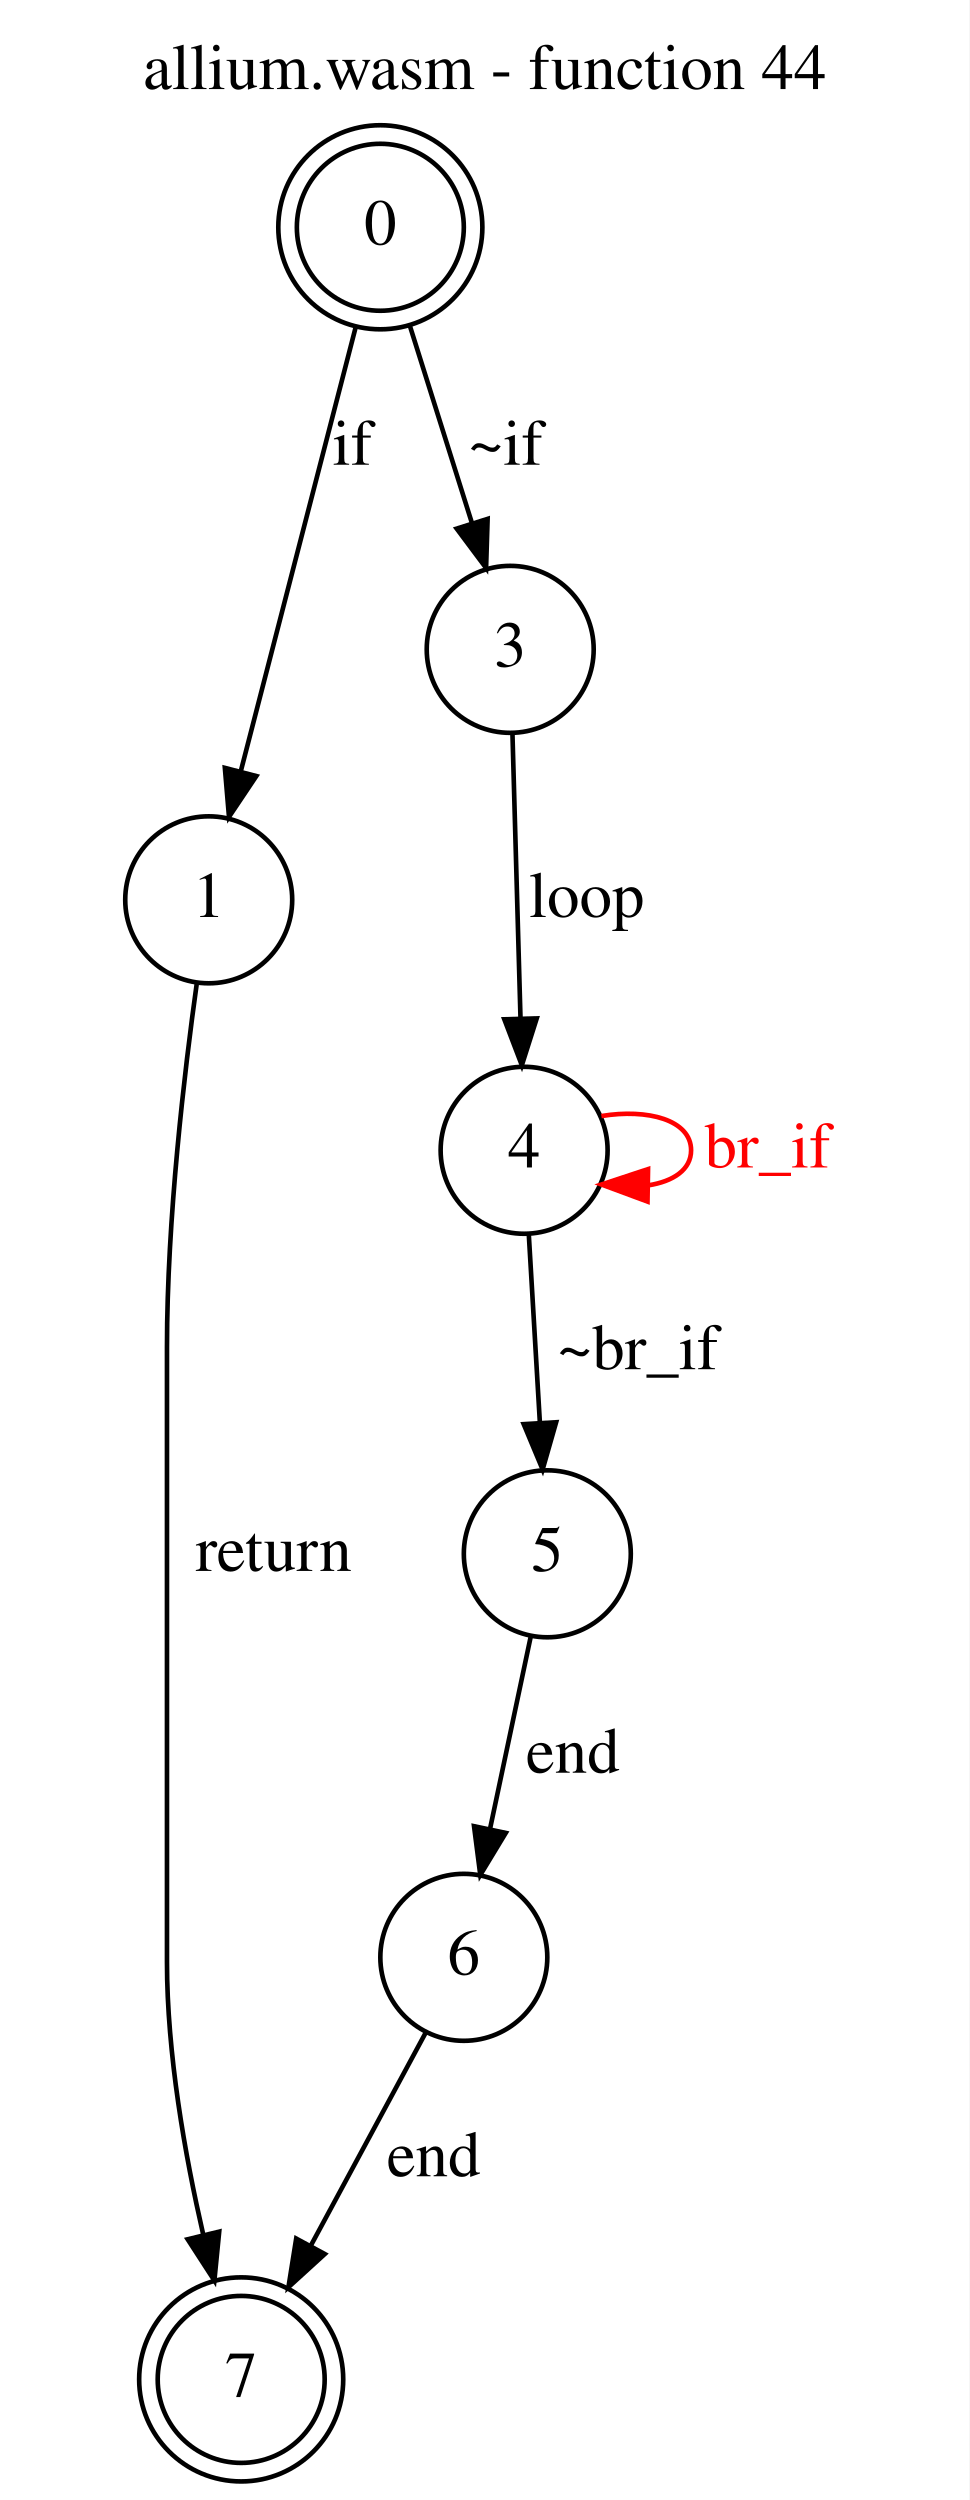
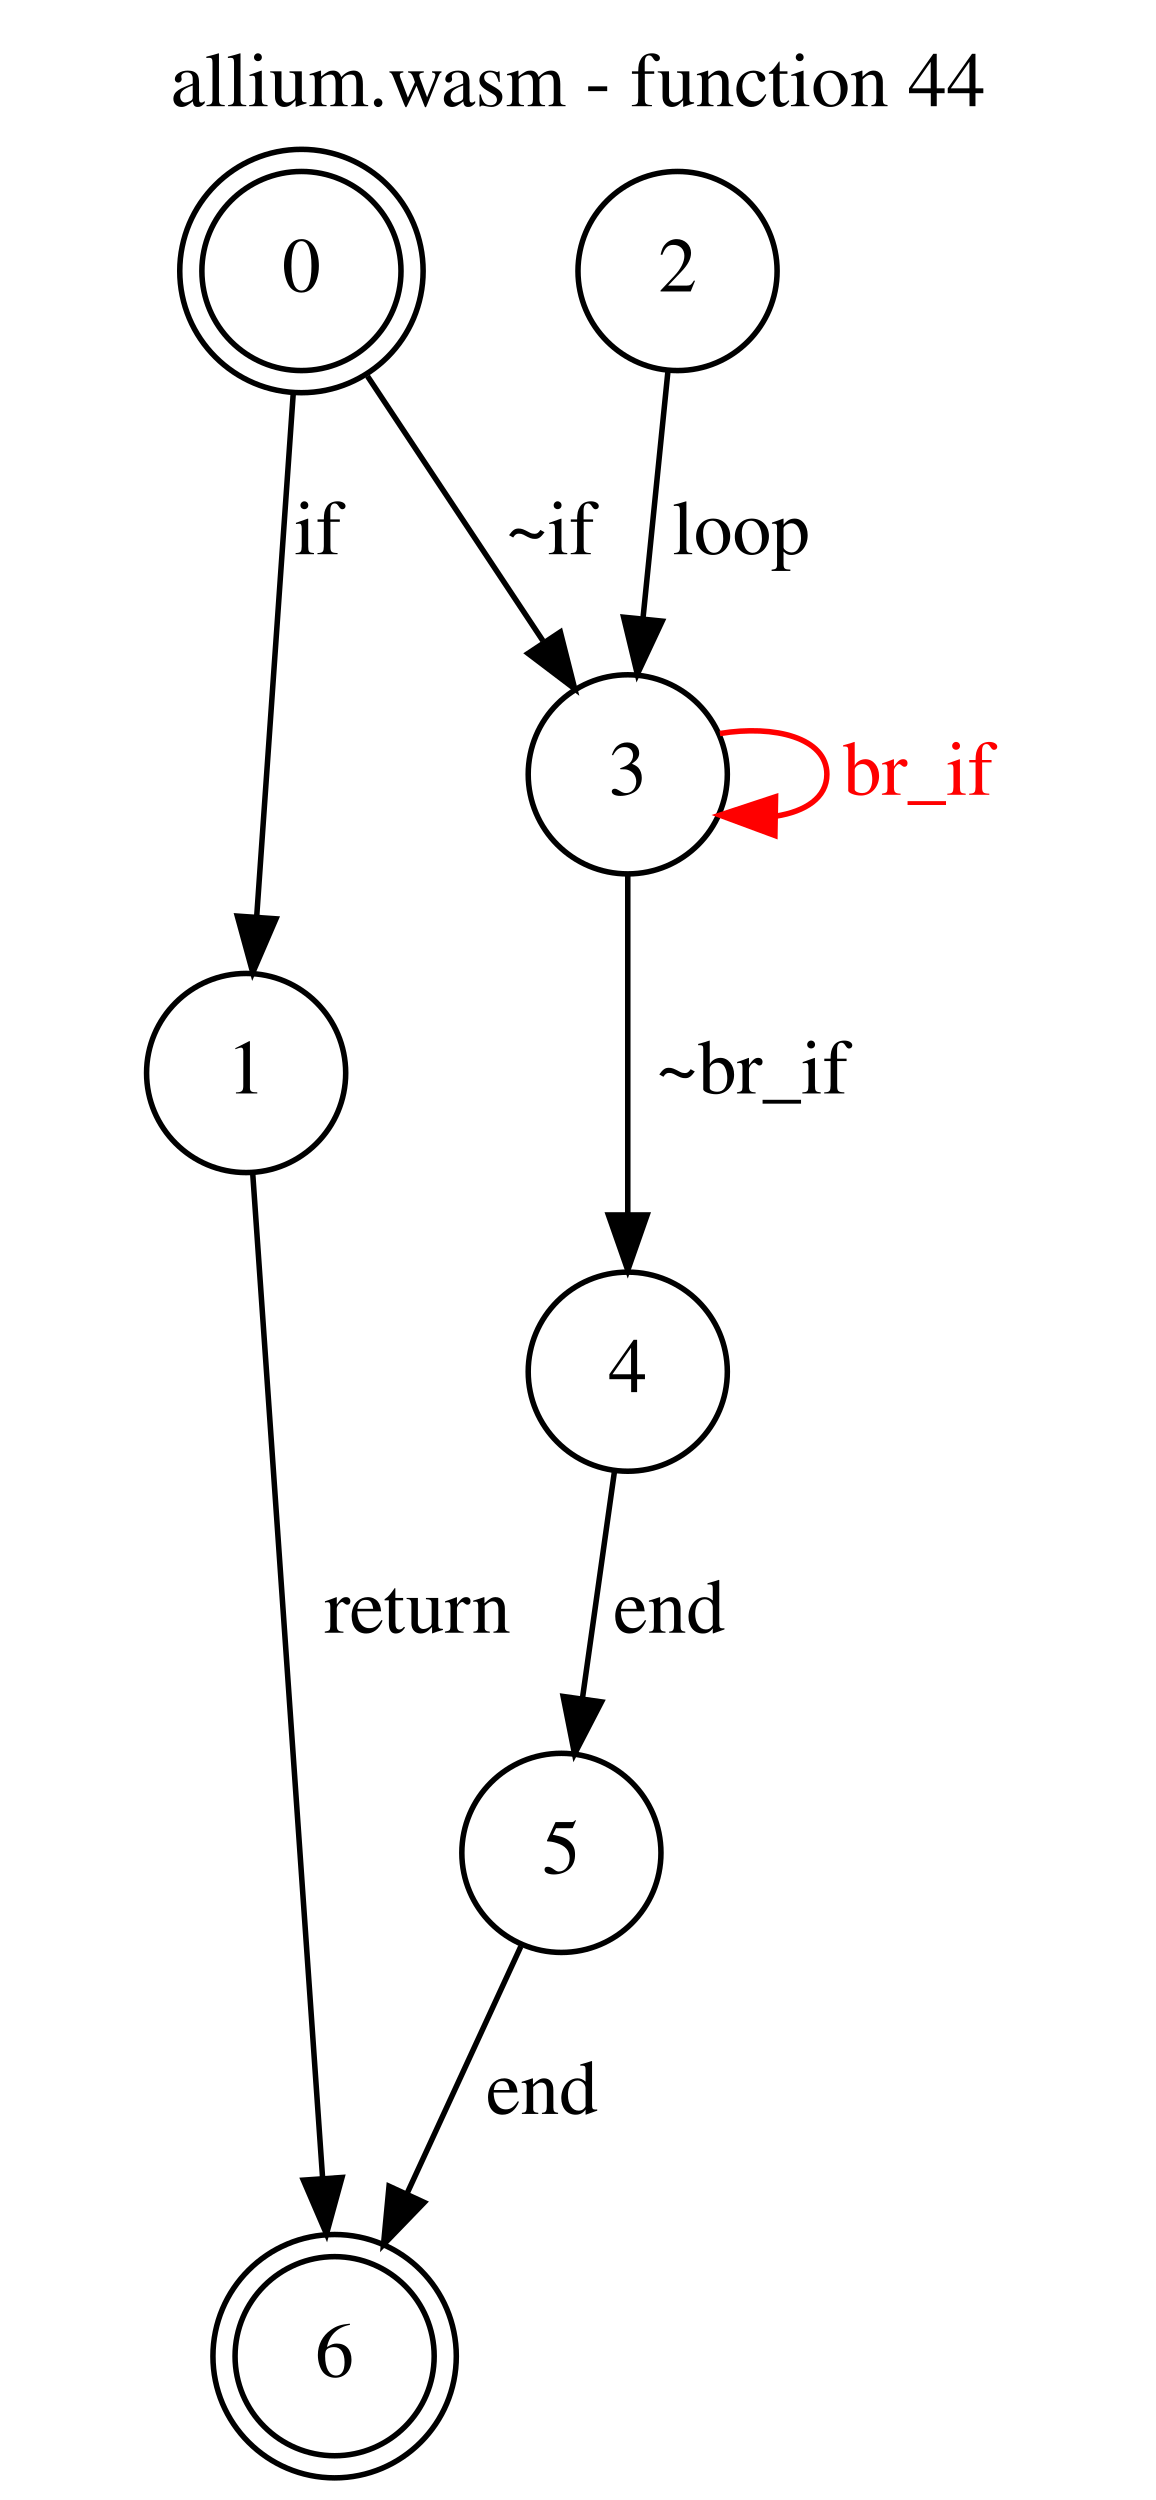
- <svg xmlns="http://www.w3.org/2000/svg" width="209pt" height="539pt" viewBox="0.00 0.00 209.00 539.00">
-   <g id="graph0" class="graph" transform="scale(1 1) rotate(0) translate(4 535)">
-     <polygon fill="white" stroke="transparent" points="-4,4 -4,-535 205,-535 205,4 -4,4" />
-     <text text-anchor="middle" x="100.5" y="-515.8" font-family="Times,serif" font-size="14.00">allium.wasm - function 44</text>
+ <svg xmlns="http://www.w3.org/2000/svg" width="209pt" height="452pt" viewBox="0.00 0.00 209.00 452.00">
+   <g id="graph0" class="graph" transform="scale(1 1) rotate(0) translate(4 448)">
+     <polygon fill="white" stroke="transparent" points="-4,4 -4,-448 205,-448 205,4 -4,4" />
+     <text text-anchor="middle" x="100.5" y="-428.8" font-family="Times,serif" font-size="14.00">allium.wasm - function 44</text>
    <g id="node1" class="node">
-       <ellipse fill="none" stroke="black" cx="78" cy="-486" rx="18" ry="18" />
-       <ellipse fill="none" stroke="black" cx="78" cy="-486" rx="22" ry="22" />
-       <text text-anchor="middle" x="78" y="-482.3" font-family="Times,serif" font-size="14.00">0</text>
+       <ellipse fill="none" stroke="black" cx="50.5" cy="-399" rx="18" ry="18" />
+       <ellipse fill="none" stroke="black" cx="50.5" cy="-399" rx="22" ry="22" />
+       <text text-anchor="middle" x="50.5" y="-395.3" font-family="Times,serif" font-size="14.00">0</text>
    </g>
    <g id="node3" class="node">
-       <ellipse fill="none" stroke="black" cx="41" cy="-341" rx="18" ry="18" />
-       <text text-anchor="middle" x="41" y="-337.3" font-family="Times,serif" font-size="14.00">1</text>
+       <ellipse fill="none" stroke="black" cx="40.5" cy="-254" rx="18" ry="18" />
+       <text text-anchor="middle" x="40.5" y="-250.3" font-family="Times,serif" font-size="14.00">1</text>
    </g>
    <g id="edge1" class="edge">
-       <path fill="none" stroke="black" d="M72.7,-464.51C66.18,-439.31 55.09,-396.47 47.91,-368.71" />
-       <polygon fill="black" stroke="black" points="51.26,-367.68 45.37,-358.88 44.48,-369.44 51.26,-367.68" />
-       <text text-anchor="middle" x="72" y="-434.8" font-family="Times,serif" font-size="14.00">if</text>
+       <path fill="none" stroke="black" d="M49.02,-376.9C47.27,-351.8 44.33,-309.83 42.41,-282.28" />
+       <polygon fill="black" stroke="black" points="45.89,-281.88 41.7,-272.15 38.91,-282.37 45.89,-281.88" />
+       <text text-anchor="middle" x="53.5" y="-347.8" font-family="Times,serif" font-size="14.00">if</text>
    </g>
    <g id="node4" class="node">
-       <ellipse fill="none" stroke="black" cx="106" cy="-395" rx="18" ry="18" />
-       <text text-anchor="middle" x="106" y="-391.3" font-family="Times,serif" font-size="14.00">3</text>
+       <ellipse fill="none" stroke="black" cx="109.5" cy="-308" rx="18" ry="18" />
+       <text text-anchor="middle" x="109.5" y="-304.3" font-family="Times,serif" font-size="14.00">3</text>
    </g>
    <g id="edge2" class="edge">
-       <path fill="none" stroke="black" d="M84.35,-464.8C88.31,-452.22 93.45,-435.89 97.73,-422.29" />
-       <polygon fill="black" stroke="black" points="101.13,-423.13 100.8,-412.54 94.46,-421.03 101.13,-423.13" />
-       <text text-anchor="middle" x="105" y="-434.8" font-family="Times,serif" font-size="14.00">~if</text>
+       <path fill="none" stroke="black" d="M62.44,-379.99C71.59,-366.19 84.27,-347.06 94.17,-332.13" />
+       <polygon fill="black" stroke="black" points="97.31,-333.73 99.91,-323.46 91.47,-329.86 97.31,-333.73" />
+       <text text-anchor="middle" x="95.5" y="-347.8" font-family="Times,serif" font-size="14.00">~if</text>
    </g>
    <g id="node2" class="node">
-       <ellipse fill="none" stroke="black" cx="48" cy="-22" rx="18" ry="18" />
-       <ellipse fill="none" stroke="black" cx="48" cy="-22" rx="22" ry="22" />
-       <text text-anchor="middle" x="48" y="-18.3" font-family="Times,serif" font-size="14.00">7</text>
+       <ellipse fill="none" stroke="black" cx="56.5" cy="-22" rx="18" ry="18" />
+       <ellipse fill="none" stroke="black" cx="56.5" cy="-22" rx="22" ry="22" />
+       <text text-anchor="middle" x="56.5" y="-18.3" font-family="Times,serif" font-size="14.00">6</text>
    </g>
    <g id="edge3" class="edge">
-       <path fill="none" stroke="black" d="M38.45,-323.14C35.78,-304.09 32,-272.14 32,-244.5 32,-244.5 32,-244.5 32,-112 32,-92.24 35.87,-70.39 39.8,-53.29" />
-       <polygon fill="black" stroke="black" points="43.26,-53.86 42.22,-43.32 36.46,-52.21 43.26,-53.86" />
-       <text text-anchor="middle" x="55" y="-196.3" font-family="Times,serif" font-size="14.00">return</text>
+       <path fill="none" stroke="black" d="M41.7,-235.71C44.39,-197.07 50.92,-103.26 54.33,-54.15" />
+       <polygon fill="black" stroke="black" points="57.83,-54.31 55.03,-44.1 50.85,-53.83 57.83,-54.31" />
+       <text text-anchor="middle" x="71.5" y="-152.8" font-family="Times,serif" font-size="14.00">return</text>
+     </g>
+     <g id="edge6" class="edge">
+       <path fill="none" stroke="red" d="M126.16,-315.38C136.12,-317.02 145.5,-314.56 145.5,-308 145.5,-303.8 141.65,-301.28 136.27,-300.44" />
+       <polygon fill="red" stroke="red" points="136.1,-296.94 126.16,-300.62 136.22,-303.94 136.1,-296.94" />
+       <text text-anchor="middle" x="162" y="-304.3" font-family="Times,serif" font-size="14.00" fill="red">br_if</text>
+     </g>
+     <g id="node6" class="node">
+       <ellipse fill="none" stroke="black" cx="109.5" cy="-200" rx="18" ry="18" />
+       <text text-anchor="middle" x="109.5" y="-196.3" font-family="Times,serif" font-size="14.00">4</text>
+     </g>
+     <g id="edge5" class="edge">
+       <path fill="none" stroke="black" d="M109.5,-289.97C109.5,-273.38 109.5,-247.88 109.5,-228.43" />
+       <polygon fill="black" stroke="black" points="113,-228.34 109.5,-218.34 106,-228.34 113,-228.34" />
+       <text text-anchor="middle" x="132" y="-250.3" font-family="Times,serif" font-size="14.00">~br_if</text>
    </g>
    <g id="node5" class="node">
-       <ellipse fill="none" stroke="black" cx="109" cy="-287" rx="18" ry="18" />
-       <text text-anchor="middle" x="109" y="-283.3" font-family="Times,serif" font-size="14.00">4</text>
+       <ellipse fill="none" stroke="black" cx="118.5" cy="-399" rx="18" ry="18" />
+       <text text-anchor="middle" x="118.5" y="-395.3" font-family="Times,serif" font-size="14.00">2</text>
    </g>
    <g id="edge4" class="edge">
-       <path fill="none" stroke="black" d="M106.48,-376.97C106.95,-360.38 107.67,-334.88 108.22,-315.43" />
-       <polygon fill="black" stroke="black" points="111.72,-315.44 108.51,-305.34 104.73,-315.24 111.72,-315.44" />
-       <text text-anchor="middle" x="122.5" y="-337.3" font-family="Times,serif" font-size="14.00">loop</text>
-     </g>
-     <g id="edge6" class="edge">
-       <path fill="none" stroke="red" d="M125.66,-294.38C135.62,-296.02 145,-293.56 145,-287 145,-282.8 141.15,-280.28 135.77,-279.44" />
-       <polygon fill="red" stroke="red" points="135.6,-275.94 125.66,-279.62 135.72,-282.94 135.6,-275.94" />
-       <text text-anchor="middle" x="161.5" y="-283.3" font-family="Times,serif" font-size="14.00" fill="red">br_if</text>
-     </g>
-     <g id="node6" class="node">
-       <ellipse fill="none" stroke="black" cx="114" cy="-200" rx="18" ry="18" />
-       <text text-anchor="middle" x="114" y="-196.3" font-family="Times,serif" font-size="14.00">5</text>
-     </g>
-     <g id="edge5" class="edge">
-       <path fill="none" stroke="black" d="M110.01,-268.8C110.7,-257.16 111.61,-241.55 112.4,-228.24" />
-       <polygon fill="black" stroke="black" points="115.9,-228.36 112.99,-218.18 108.91,-227.95 115.9,-228.36" />
-       <text text-anchor="middle" x="133.5" y="-239.8" font-family="Times,serif" font-size="14.00">~br_if</text>
+       <path fill="none" stroke="black" d="M116.76,-380.84C115.48,-368.16 113.71,-350.64 112.24,-336.08" />
+       <polygon fill="black" stroke="black" points="115.72,-335.7 111.23,-326.11 108.75,-336.41 115.72,-335.7" />
+       <text text-anchor="middle" x="130" y="-347.8" font-family="Times,serif" font-size="14.00">loop</text>
    </g>
    <g id="node7" class="node">
-       <ellipse fill="none" stroke="black" cx="96" cy="-113" rx="18" ry="18" />
-       <text text-anchor="middle" x="96" y="-109.3" font-family="Times,serif" font-size="14.00">6</text>
+       <ellipse fill="none" stroke="black" cx="97.5" cy="-113" rx="18" ry="18" />
+       <text text-anchor="middle" x="97.5" y="-109.3" font-family="Times,serif" font-size="14.00">5</text>
    </g>
    <g id="edge7" class="edge">
-       <path fill="none" stroke="black" d="M110.44,-182.21C107.93,-170.33 104.51,-154.17 101.62,-140.56" />
-       <polygon fill="black" stroke="black" points="105.04,-139.82 99.55,-130.76 98.2,-141.27 105.04,-139.82" />
-       <text text-anchor="middle" x="119.5" y="-152.8" font-family="Times,serif" font-size="14.00">end</text>
+       <path fill="none" stroke="black" d="M107.07,-181.8C105.42,-170.09 103.2,-154.34 101.31,-140.97" />
+       <polygon fill="black" stroke="black" points="104.75,-140.3 99.88,-130.89 97.82,-141.28 104.75,-140.3" />
+       <text text-anchor="middle" x="117" y="-152.8" font-family="Times,serif" font-size="14.00">end</text>
    </g>
    <g id="edge8" class="edge">
-       <path fill="none" stroke="black" d="M87.86,-96.9C81.08,-84.33 71.25,-66.1 63.04,-50.9" />
-       <polygon fill="black" stroke="black" points="66.02,-49.03 58.19,-41.89 59.86,-52.36 66.02,-49.03" />
-       <text text-anchor="middle" x="89.5" y="-65.8" font-family="Times,serif" font-size="14.00">end</text>
+       <path fill="none" stroke="black" d="M90.17,-96.09C84.46,-83.7 76.4,-66.19 69.59,-51.41" />
+       <polygon fill="black" stroke="black" points="72.7,-49.8 65.34,-42.18 66.34,-52.73 72.7,-49.8" />
+       <text text-anchor="middle" x="94" y="-65.8" font-family="Times,serif" font-size="14.00">end</text>
    </g>
  </g>
</svg>
